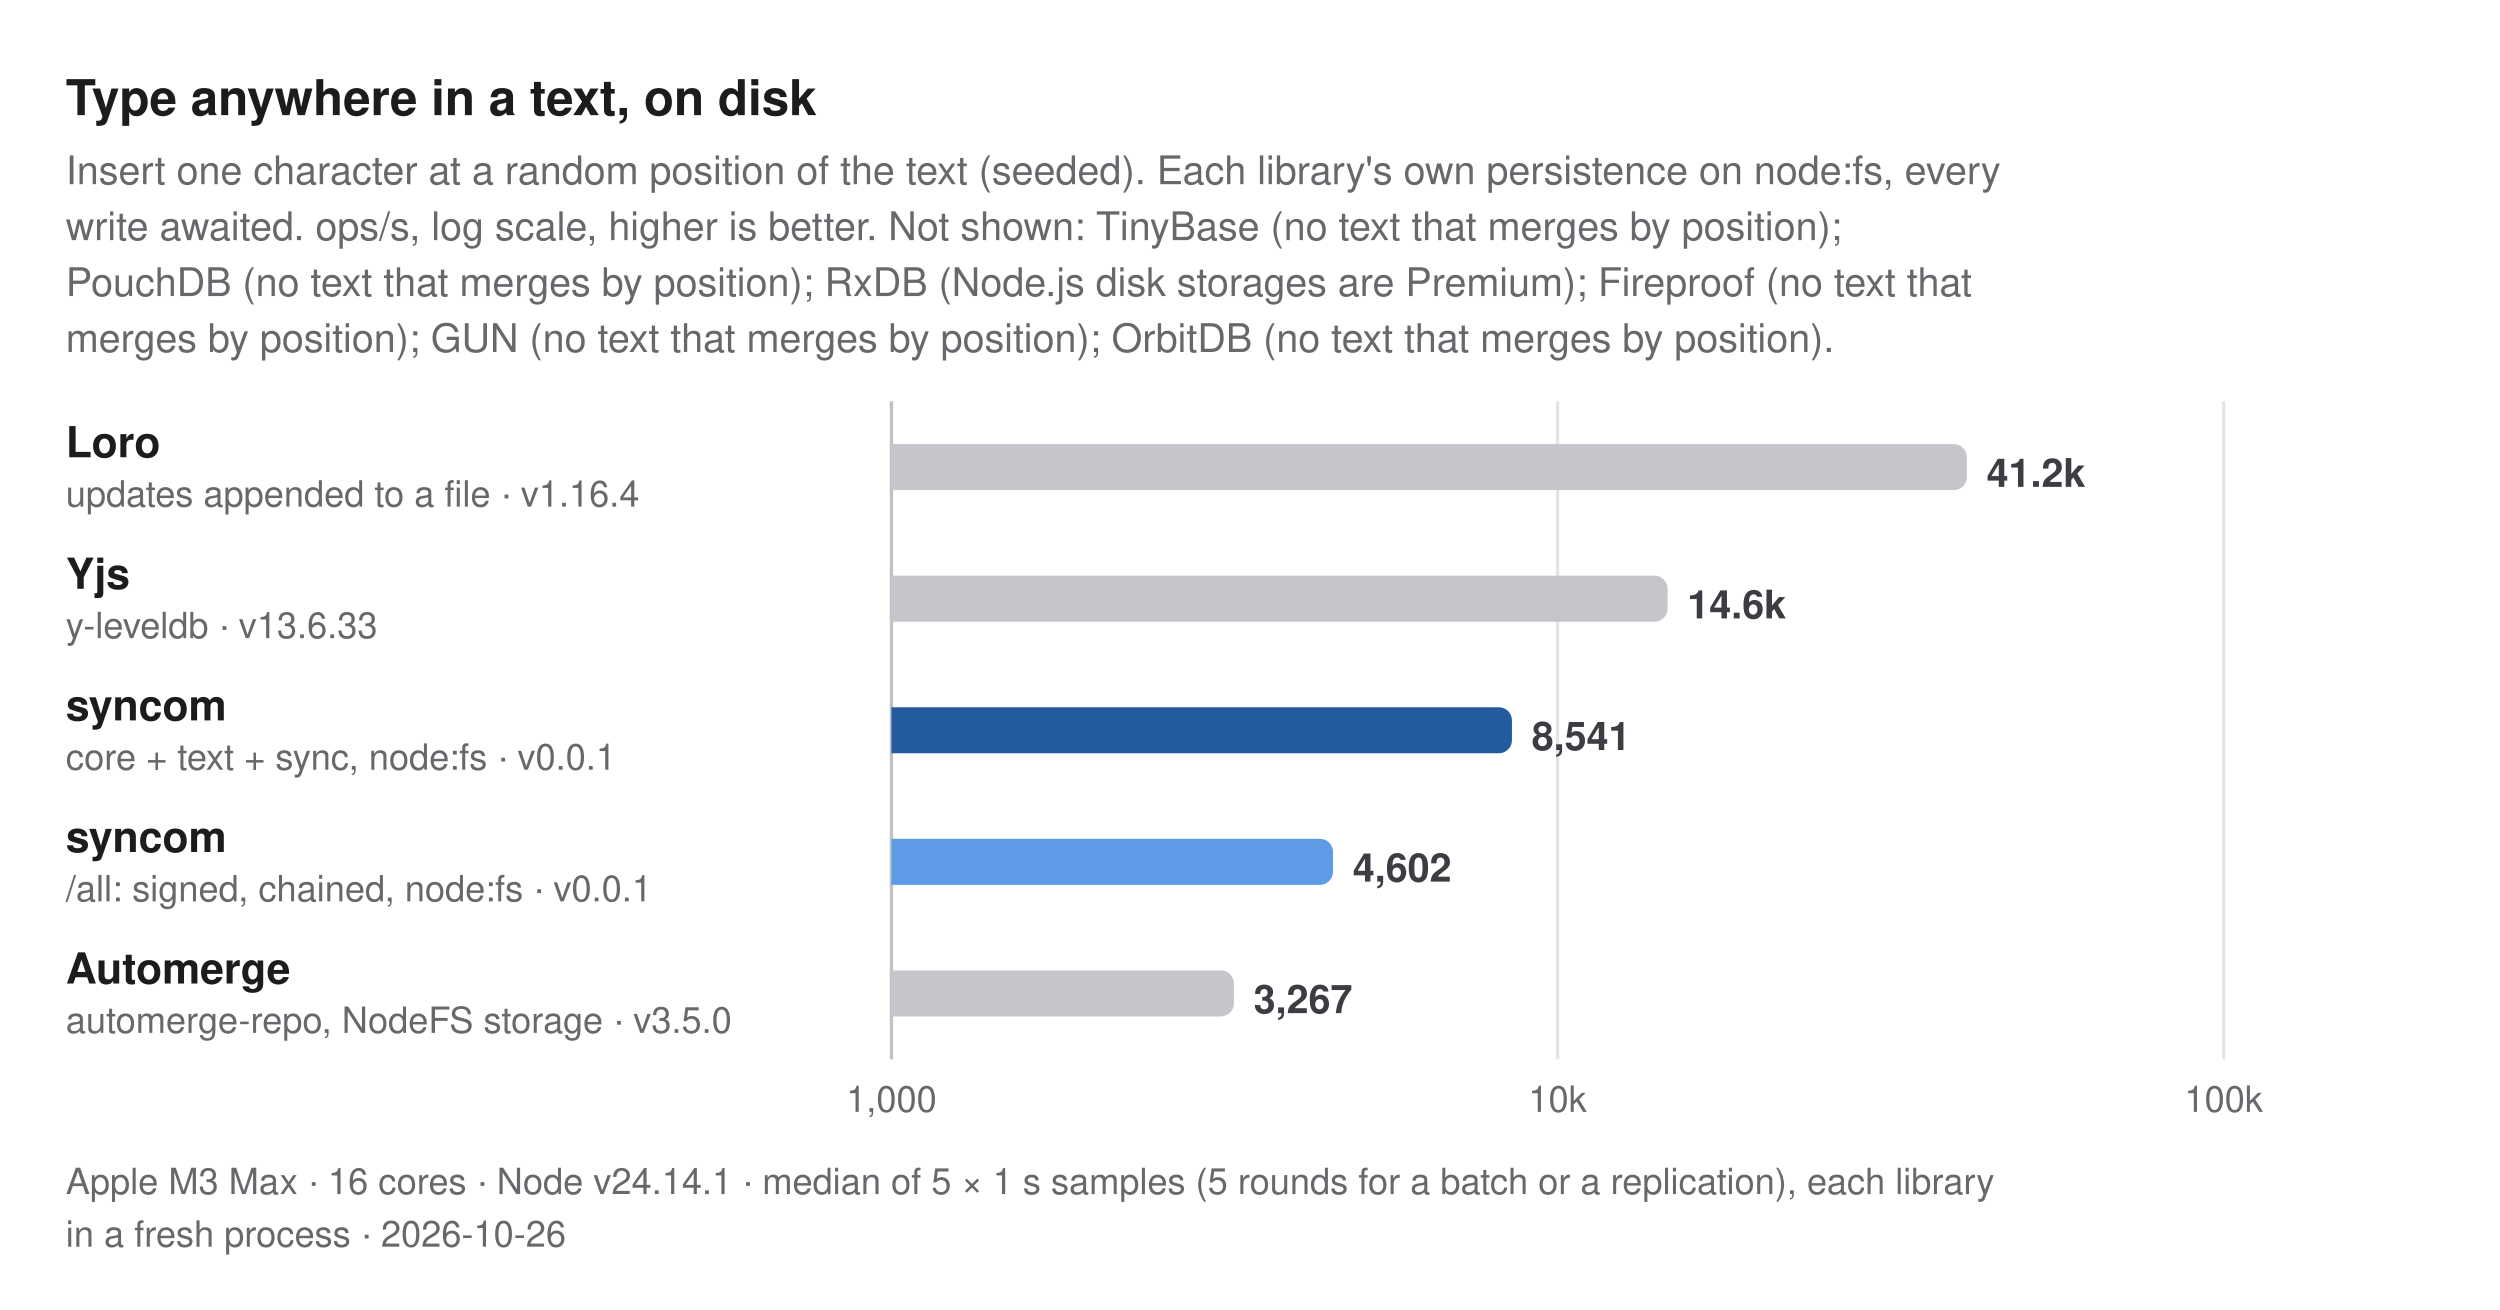
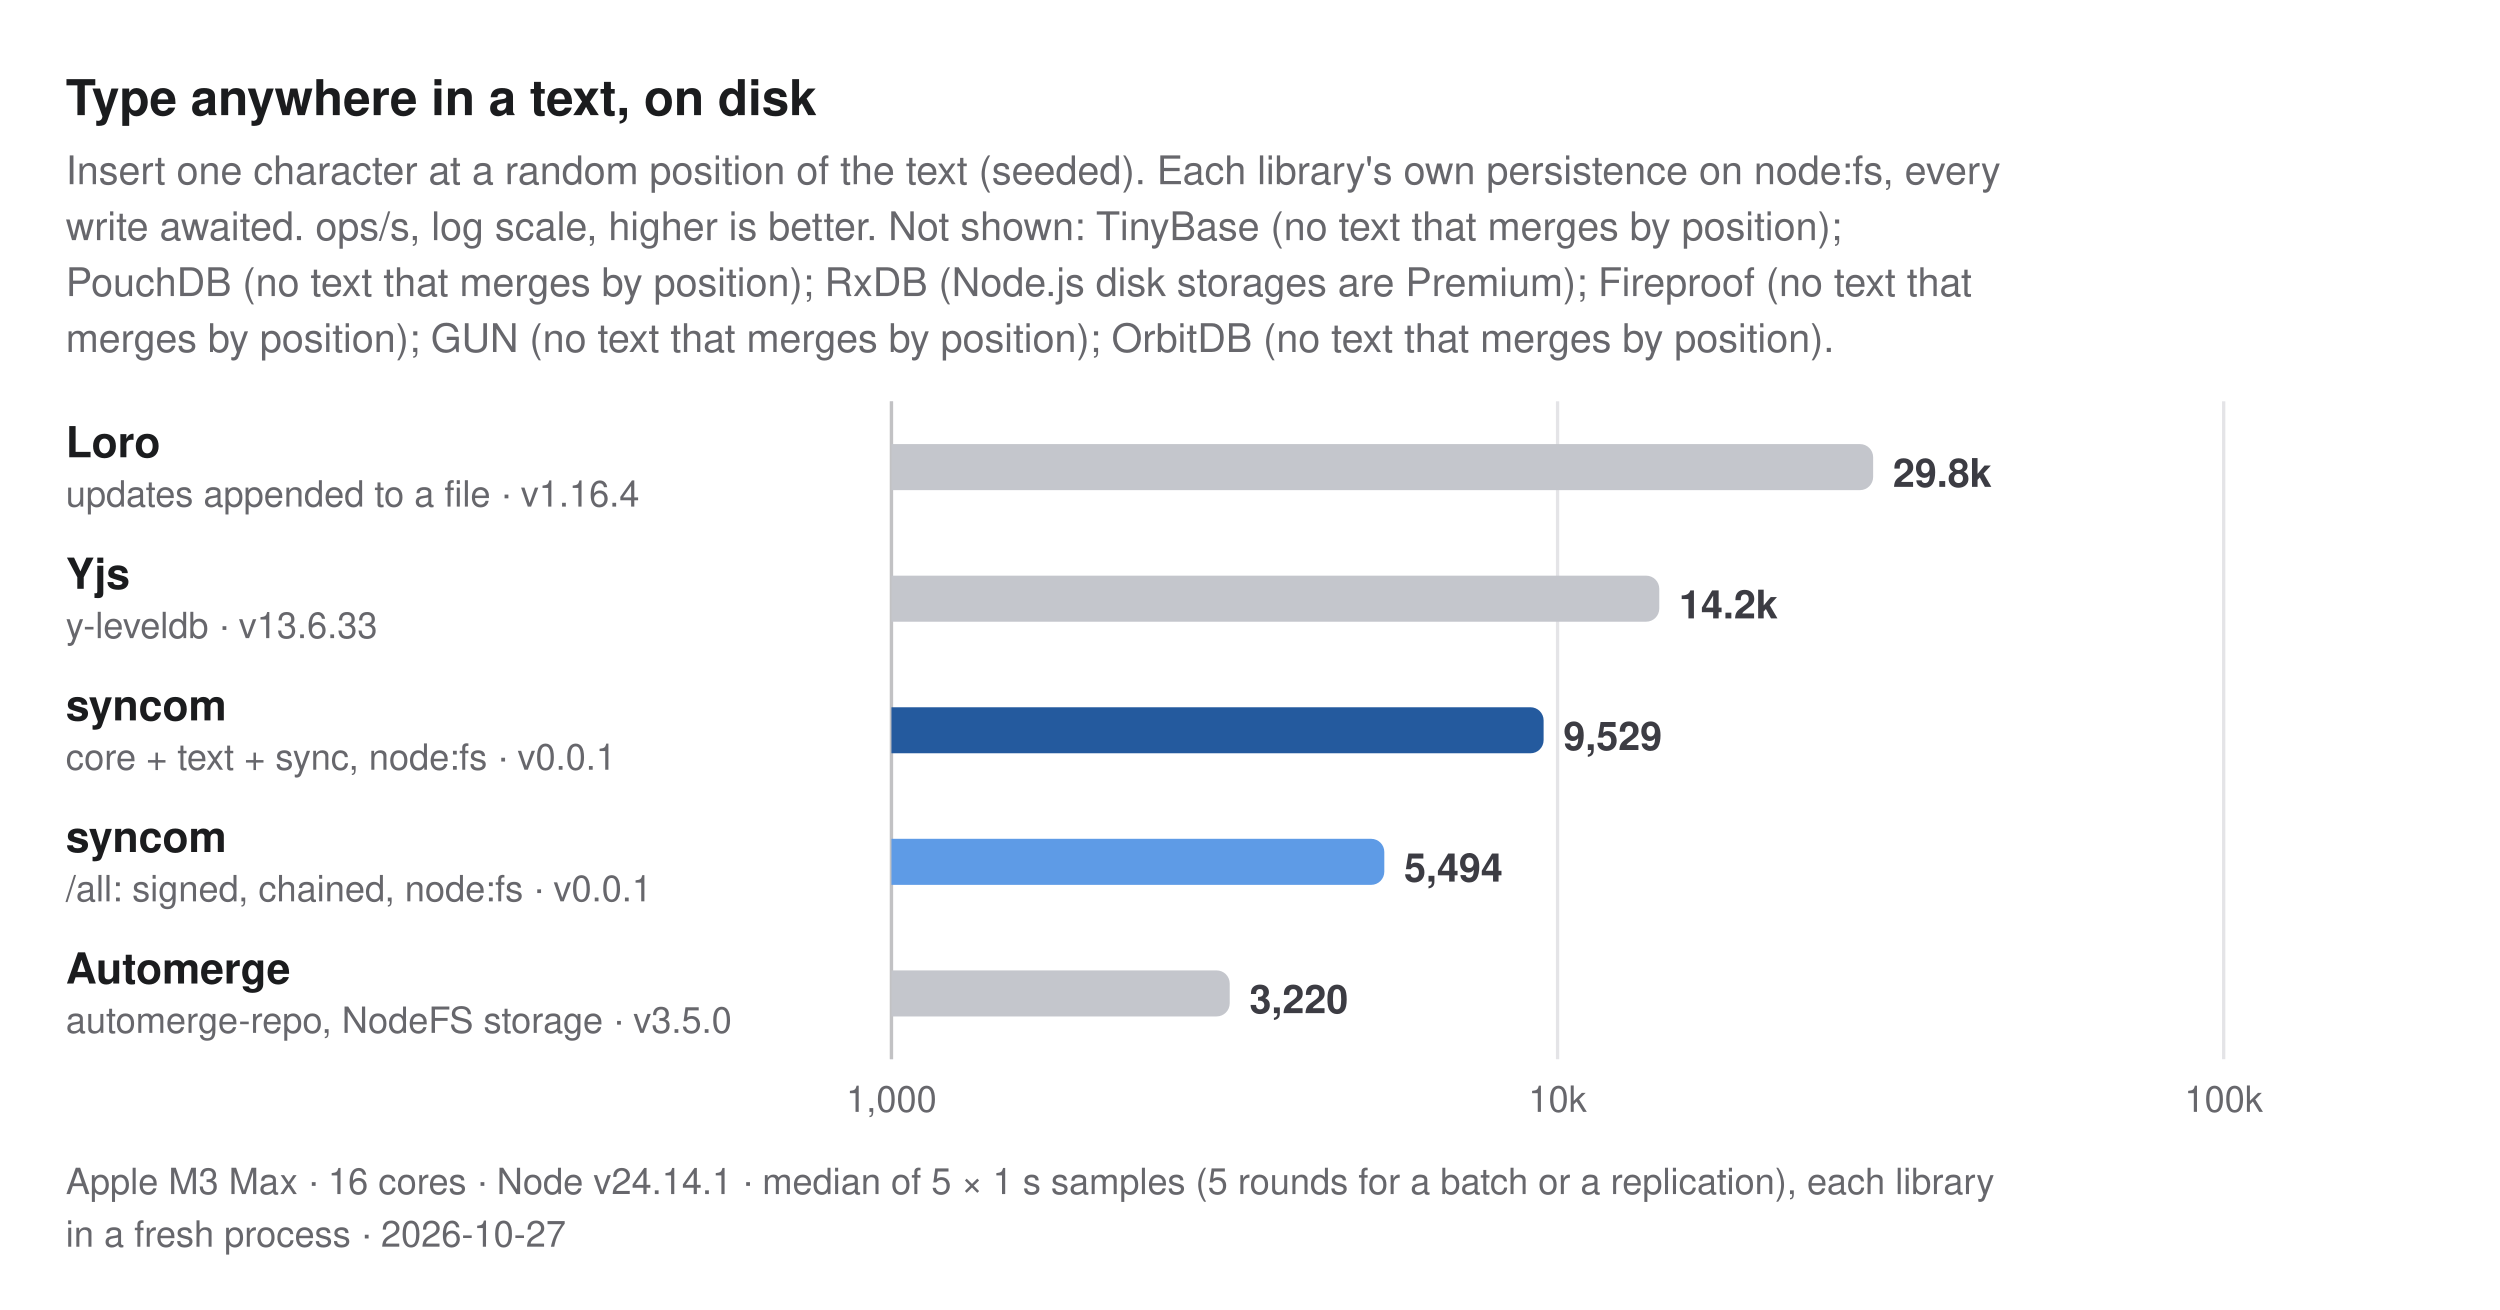
<svg xmlns="http://www.w3.org/2000/svg" width="760" height="398" viewBox="0 0 760 398" role="img" aria-label="Type anywhere in a text, on disk. Insert one character at a random position of the text (seeded). Each library's own persistence on node:fs, every write awaited. ops/s, log scale, higher is better. Not shown: TinyBase (no text that merges by position); PouchDB (no text that merges by position); RxDB (Node.js disk storages are Premium); Fireproof (no text that merges by position); GUN (no text that merges by position); OrbitDB (no text that merges by position).">
  <style>
  text { font-family: -apple-system, BlinkMacSystemFont, "Segoe UI", Helvetica, Arial, sans-serif; }
  .title { font-size: 15px; font-weight: 700; fill: #1b1c1e; }
  .subtitle, .caption { font-size: 12px; fill: #67676c; }
  .caption { font-size: 11px; }
  .group { font-size: 11px; font-weight: 600; letter-spacing: 0.06em; fill: #67676c; }
  .label { font-size: 13px; font-weight: 600; fill: #1b1c1e; }
  .label.primary, .label.secondary { font-weight: 700; }
  .sublabel { font-size: 11px; fill: #67676c; }
  .value { font-size: 12px; font-weight: 600; fill: #3c3c43; font-variant-numeric: tabular-nums; }
  .value.small { font-size: 10px; }
  .legend { font-size: 11px; fill: #3c3c43; }
  .tick { font-size: 11px; fill: #67676c; font-variant-numeric: tabular-nums; }
  .grid { stroke: #e4e4e7; stroke-width: 1; }
  .axis { stroke: #c2c2c4; stroke-width: 1; }
  .ref { stroke: #67676c; stroke-width: 1; stroke-dasharray: 3 3; }
  .bar { fill: #c4c6cc; }
  .bar.primary { fill: #245a9e; }
  .bar.secondary { fill: #5e9be6; }
  @media (prefers-color-scheme: dark) {
    .title, .label { fill: #dfdfd6; }
    .subtitle, .caption, .group, .sublabel, .tick { fill: #98989f; }
    .value, .legend { fill: #c2c2c4; }
    .grid { stroke: #2e2e32; }
    .axis { stroke: #48484c; }
    .ref { stroke: #98989f; }
    .bar { fill: #46474e; }
    .bar.primary { fill: #8dbcf2; }
    .bar.secondary { fill: #3d7bd0; }
  }
</style>
  <text class="title" x="20" y="35">Type anywhere in a text, on disk</text>
  <text class="subtitle" x="20" y="56">Insert one character at a random position of the text (seeded). Each library's own persistence on node:fs, every</text>
  <text class="subtitle" x="20" y="73">write awaited. ops/s, log scale, higher is better. Not shown: TinyBase (no text that merges by position);</text>
  <text class="subtitle" x="20" y="90">PouchDB (no text that merges by position); RxDB (Node.js disk storages are Premium); Fireproof (no text that</text>
  <text class="subtitle" x="20" y="107">merges by position); GUN (no text that merges by position); OrbitDB (no text that merges by position).</text>
  <line class="grid" x1="271" y1="122" x2="271" y2="322" />
  <text class="tick" x="271" y="338" text-anchor="middle">1,000</text>
  <line class="grid" x1="473.5" y1="122" x2="473.5" y2="322" />
  <text class="tick" x="473.5" y="338" text-anchor="middle">10k</text>
  <line class="grid" x1="676" y1="122" x2="676" y2="322" />
  <text class="tick" x="676" y="338" text-anchor="middle">100k</text>
  <line class="axis" x1="271" y1="122" x2="271" y2="322" />
  <g>
    <text class="label" x="20" y="139">Loro</text>
    <text class="sublabel" x="20" y="154">updates appended to a file · v1.16.4</text>
-     <path class="bar" d="M271,135H593.929A4,4 0 0 1 597.929,139V145A4,4 0 0 1 593.929,149H271Z" />
-     <text class="value" x="603.929" y="148">41.2k</text>
+     <path class="bar" d="M271,135H565.435A4,4 0 0 1 569.435,139V145A4,4 0 0 1 565.435,149H271Z" />
+     <text class="value" x="575.435" y="148">29.8k</text>
  </g>
  <g>
    <text class="label" x="20" y="179">Yjs</text>
    <text class="sublabel" x="20" y="194">y-leveldb · v13.6.33</text>
-     <path class="bar" d="M271,175H502.951A4,4 0 0 1 506.951,179V185A4,4 0 0 1 502.951,189H271Z" />
-     <text class="value" x="512.951" y="188">14.6k</text>
+     <path class="bar" d="M271,175H500.422A4,4 0 0 1 504.422,179V185A4,4 0 0 1 500.422,189H271Z" />
+     <text class="value" x="510.422" y="188">14.2k</text>
  </g>
  <g>
    <text class="label primary" x="20" y="219">syncom</text>
    <text class="sublabel" x="20" y="234">core + text + sync, node:fs · v0.0.1</text>
-     <path class="bar primary" d="M271,215H455.635A4,4 0 0 1 459.635,219V225A4,4 0 0 1 455.635,229H271Z" />
-     <text class="value" x="465.635" y="228">8,541</text>
+     <path class="bar primary" d="M271,215H465.259A4,4 0 0 1 469.259,219V225A4,4 0 0 1 465.259,229H271Z" />
+     <text class="value" x="475.259" y="228">9,529</text>
  </g>
  <g>
    <text class="label secondary" x="20" y="259">syncom</text>
    <text class="sublabel" x="20" y="274">/all: signed, chained, node:fs · v0.0.1</text>
-     <path class="bar secondary" d="M271,255H401.246A4,4 0 0 1 405.246,259V265A4,4 0 0 1 401.246,269H271Z" />
-     <text class="value" x="411.246" y="268">4,602</text>
+     <path class="bar secondary" d="M271,255H416.83A4,4 0 0 1 420.83,259V265A4,4 0 0 1 416.83,269H271Z" />
+     <text class="value" x="426.83" y="268">5,494</text>
  </g>
  <g>
    <text class="label" x="20" y="299">Automerge</text>
    <text class="sublabel" x="20" y="314">automerge-repo, NodeFS storage · v3.5.0</text>
-     <path class="bar" d="M271,295H371.112A4,4 0 0 1 375.112,299V305A4,4 0 0 1 371.112,309H271Z" />
-     <text class="value" x="381.112" y="308">3,267</text>
+     <path class="bar" d="M271,295H369.836A4,4 0 0 1 373.836,299V305A4,4 0 0 1 369.836,309H271Z" />
+     <text class="value" x="379.836" y="308">3,220</text>
  </g>
  <text class="caption" x="20" y="363">Apple M3 Max · 16 cores · Node v24.14.1 · median of 5 × 1 s samples (5 rounds for a batch or a replication), each library</text>
-   <text class="caption" x="20" y="379">in a fresh process · 2026-10-26</text>
+   <text class="caption" x="20" y="379">in a fresh process · 2026-10-27</text>
</svg>
